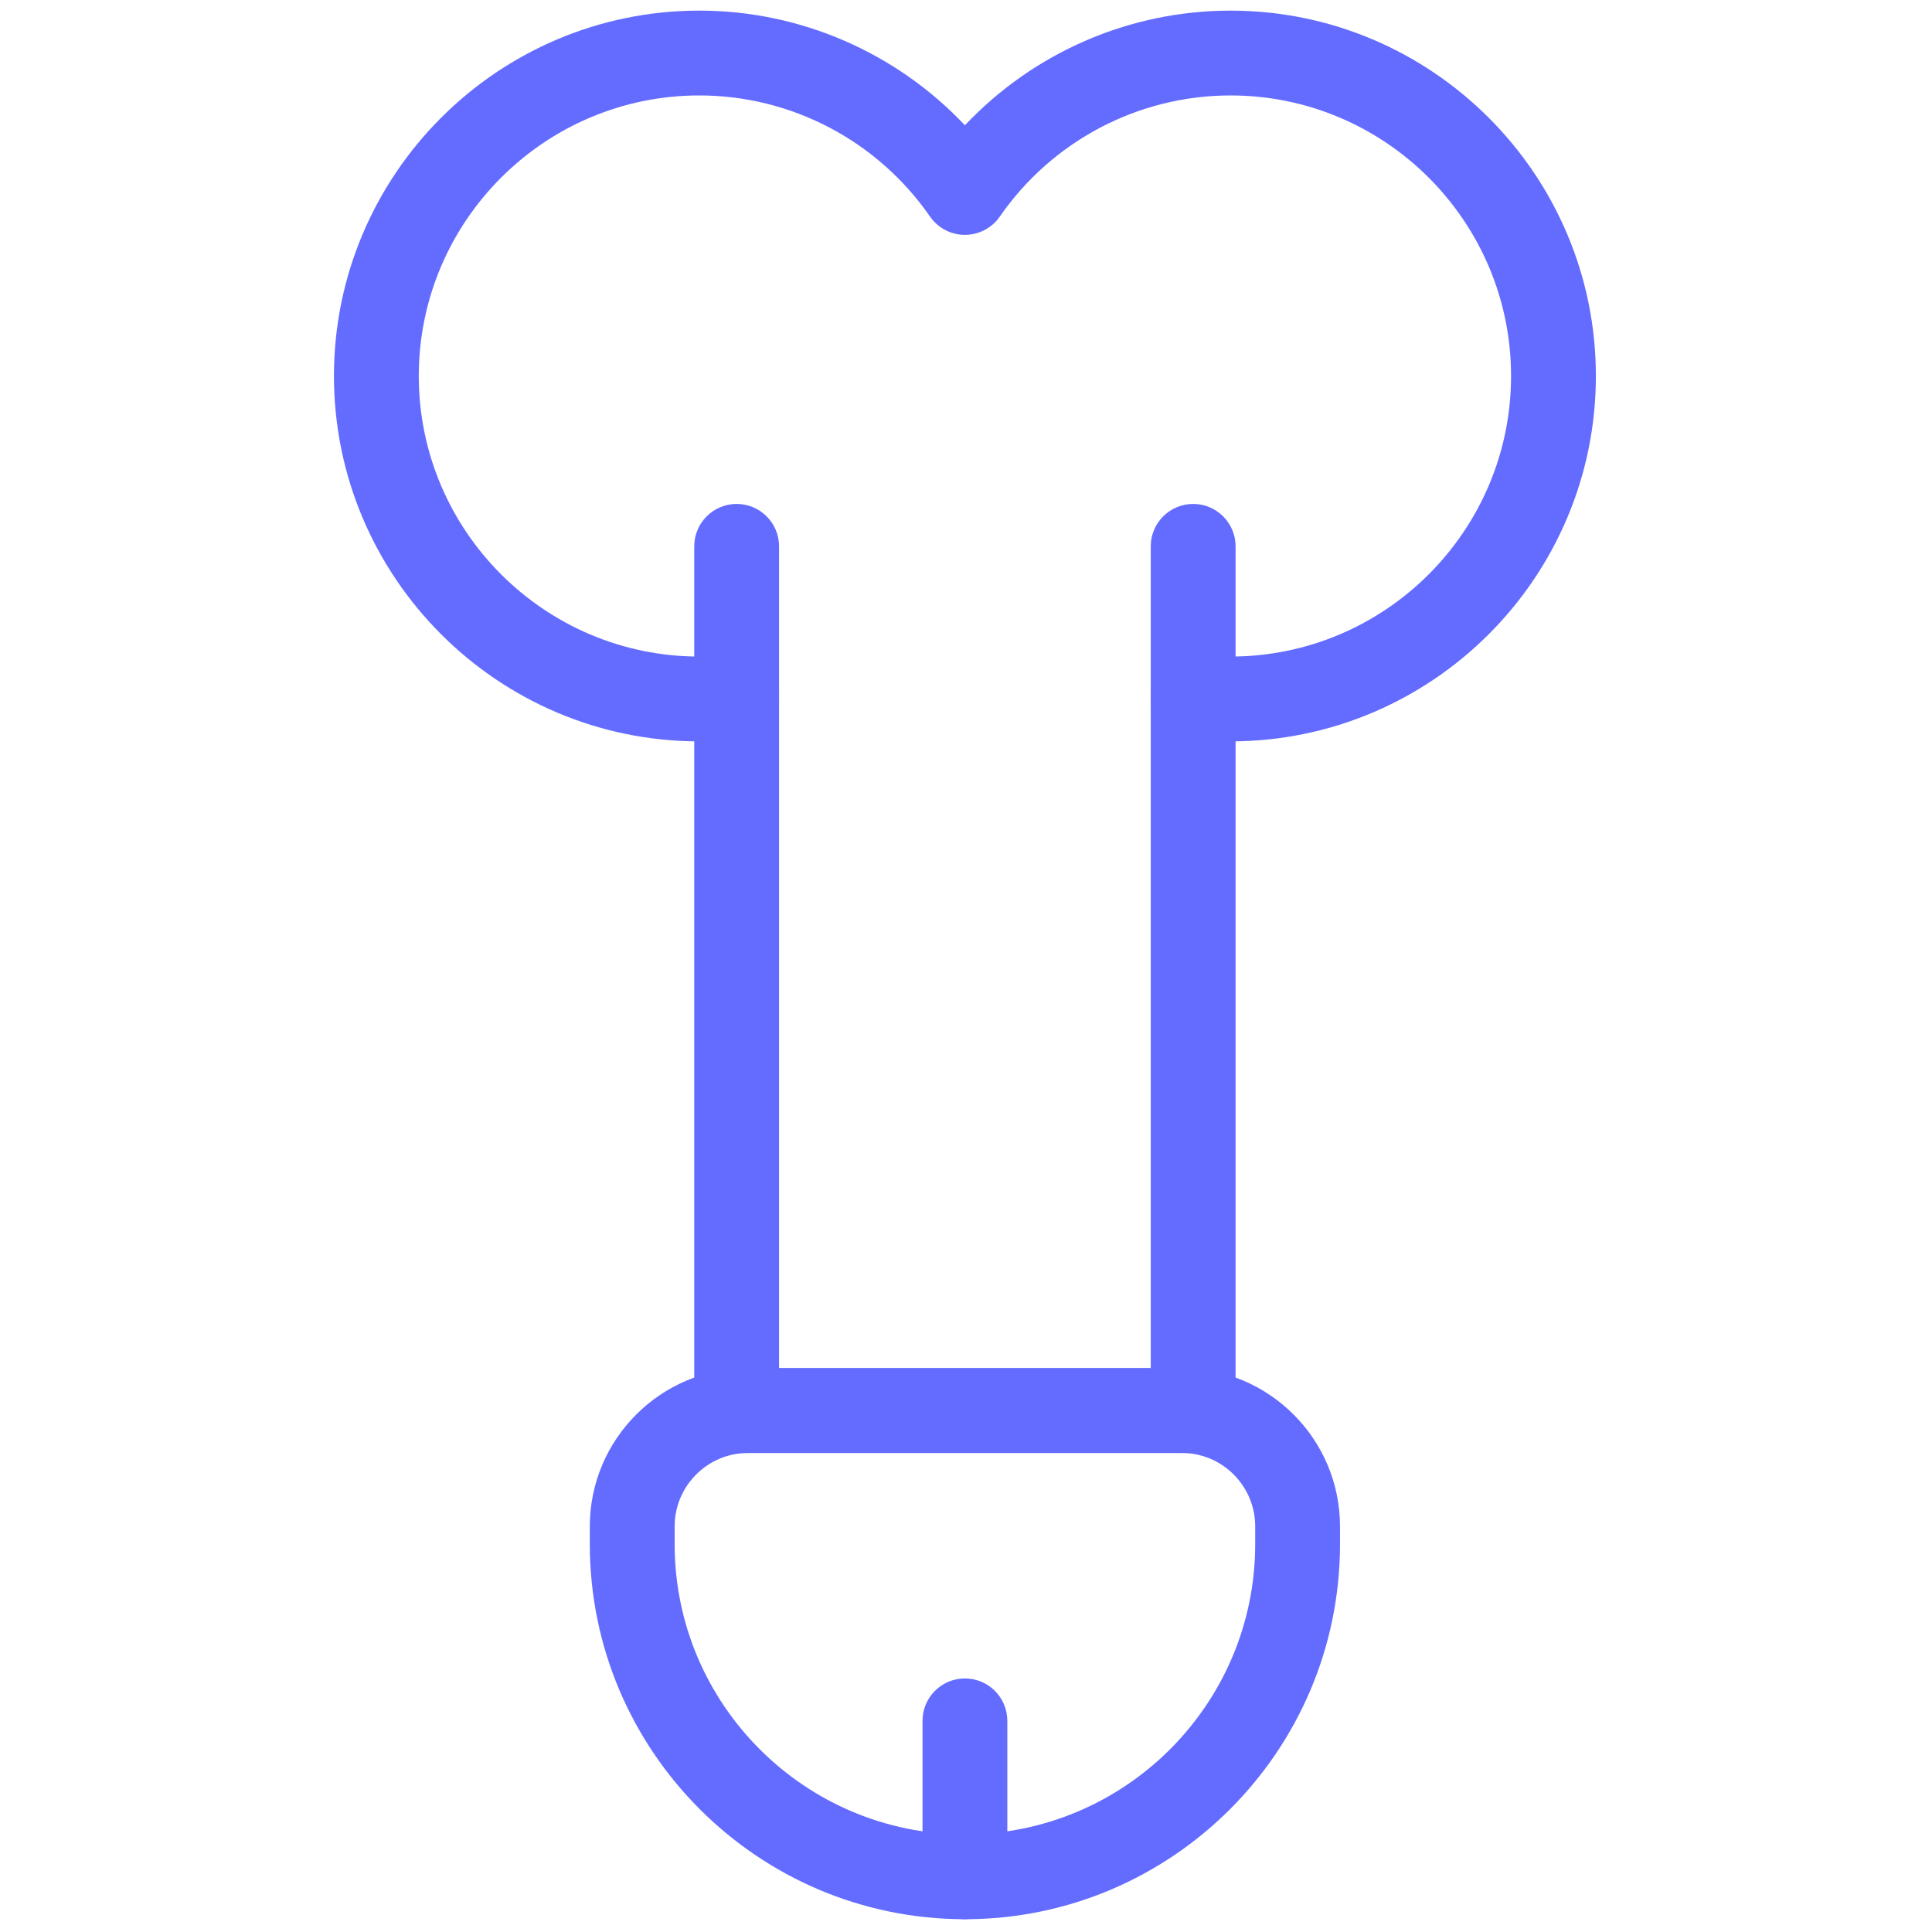
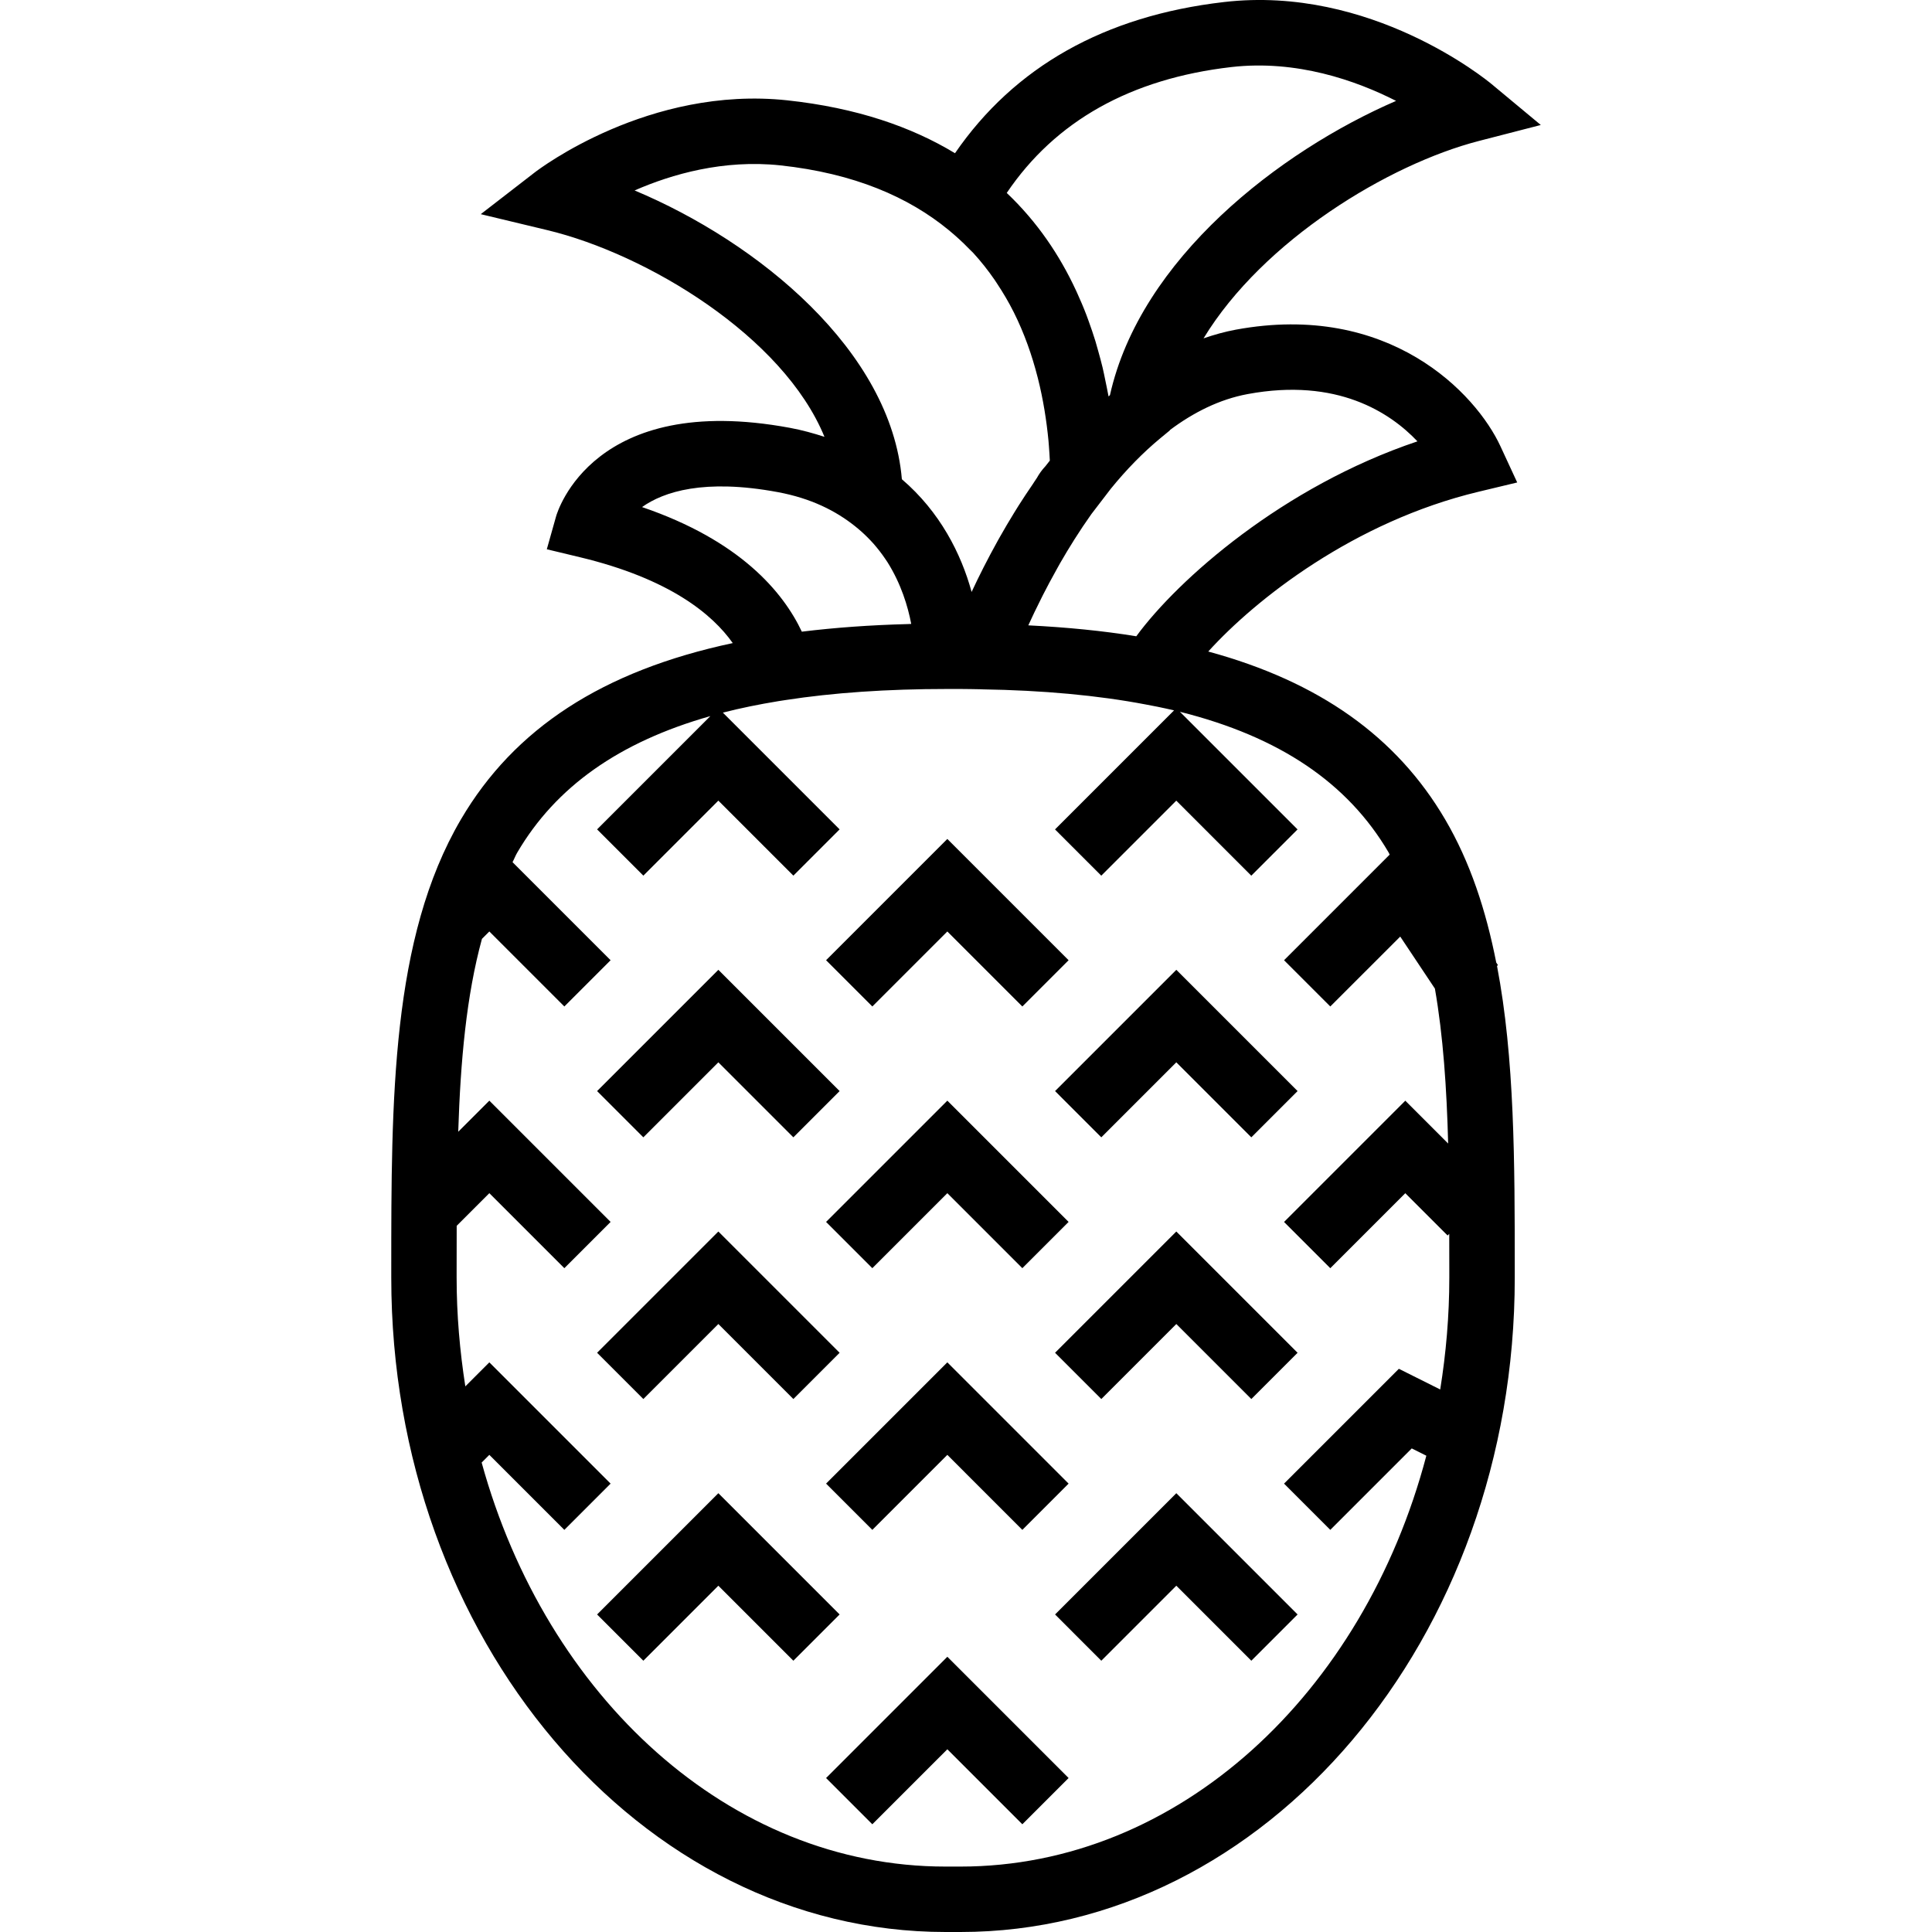
- <svg xmlns="http://www.w3.org/2000/svg" version="1.1" width="256" height="256" viewBox="0 0 256 256" xml:space="preserve">
-   <defs>
- </defs>
-   <g style="stroke: none; stroke-width: 0; stroke-dasharray: none; stroke-linecap: butt; stroke-linejoin: miter; stroke-miterlimit: 10; fill: none; fill-rule: nonzero; opacity: 1;" transform="translate(1.406593 1.406593) scale(2.81 2.81)">
-     <path d="M 57.523 34.459 c -0.664 0 -1.333 -0.038 -1.988 -0.114 c -1.098 -0.126 -1.885 -1.118 -1.759 -2.215 c 0.127 -1.098 1.137 -1.88 2.216 -1.758 c 0.505 0.058 1.02 0.087 1.531 0.087 c 7.295 0 13.23 -5.935 13.23 -13.229 S 64.818 4 57.523 4 c -4.335 0 -8.402 2.136 -10.879 5.713 c -0.374 0.54 -0.988 0.861 -1.645 0.861 s -1.271 -0.322 -1.644 -0.861 C 40.878 6.136 36.812 4 32.476 4 c -7.295 0 -13.229 5.935 -13.229 13.23 s 5.935 13.229 13.229 13.229 c 0.512 0 1.027 -0.029 1.532 -0.087 c 1.101 -0.125 2.089 0.661 2.215 1.758 c 0.126 1.097 -0.661 2.089 -1.758 2.215 c -0.656 0.076 -1.325 0.114 -1.989 0.114 c -9.5 0 -17.229 -7.729 -17.229 -17.229 S 22.976 0 32.476 0 C 37.247 0 41.768 1.984 45 5.407 C 48.232 1.984 52.753 0 57.523 0 c 9.501 0 17.23 7.729 17.23 17.23 S 67.024 34.459 57.523 34.459 z" style="stroke: none; stroke-width: 1; stroke-dasharray: none; stroke-linecap: butt; stroke-linejoin: miter; stroke-miterlimit: 10; fill: #646cff; fill-rule: nonzero; opacity: 1;" transform=" matrix(1 0 0 1 0 0) " stroke-linecap="round" />
-     <path d="M 55.764 68.014 H 34.236 c -1.104 0 -2 -0.896 -2 -2 V 25.262 c 0 -1.104 0.896 -2 2 -2 s 2 0.896 2 2 v 38.751 h 17.527 V 25.262 c 0 -1.104 0.896 -2 2 -2 s 2 0.896 2 2 v 40.751 C 57.764 67.118 56.868 68.014 55.764 68.014 z" style="stroke: none; stroke-width: 1; stroke-dasharray: none; stroke-linecap: butt; stroke-linejoin: miter; stroke-miterlimit: 10; fill: #646cff; fill-rule: nonzero; opacity: 1;" transform=" matrix(1 0 0 1 0 0) " stroke-linecap="round" />
-     <path d="M 45 90 c -9.753 0 -17.688 -7.935 -17.688 -17.688 v -0.836 c 0 -4.115 3.348 -7.463 7.462 -7.463 h 20.451 c 4.114 0 7.462 3.348 7.462 7.463 v 0.836 C 62.688 82.065 54.753 90 45 90 z M 34.774 68.014 c -1.909 0 -3.462 1.554 -3.462 3.463 v 0.836 C 31.312 79.859 37.453 86 45 86 c 7.547 0 13.688 -6.141 13.688 -13.688 v -0.836 c 0 -1.909 -1.553 -3.463 -3.462 -3.463 H 34.774 z" style="stroke: none; stroke-width: 1; stroke-dasharray: none; stroke-linecap: butt; stroke-linejoin: miter; stroke-miterlimit: 10; fill: #646cff; fill-rule: nonzero; opacity: 1;" transform=" matrix(1 0 0 1 0 0) " stroke-linecap="round" />
-     <path d="M 45 90 c -1.104 0 -2 -0.896 -2 -2 v -7.354 c 0 -1.104 0.896 -2 2 -2 s 2 0.896 2 2 V 88 C 47 89.104 46.104 90 45 90 z" style="stroke: none; stroke-width: 1; stroke-dasharray: none; stroke-linecap: butt; stroke-linejoin: miter; stroke-miterlimit: 10; fill: #646cff; fill-rule: nonzero; opacity: 1;" transform=" matrix(1 0 0 1 0 0) " stroke-linecap="round" />
+ <svg xmlns="http://www.w3.org/2000/svg" version="1.1" id="Capa_1" x="0px" y="0px" viewBox="0 0 59.061 59.061" style="enable-background:new 0 0 59.061 59.061;" xml:space="preserve">
+   <g>
+     <path d="M45.193,15.034l1.188-0.285l-0.513-1.108c-0.747-1.613-3.4-4.428-8.09-3.563c-0.339,0.063-0.666,0.155-0.986,0.266   c1.825-3,5.66-5.323,8.418-6.035l1.892-0.488L45.6,2.572c-0.149-0.124-3.694-3.034-8.188-2.509   c-3.648,0.422-6.402,1.981-8.218,4.621c-1.33-0.806-3.009-1.389-5.127-1.617c-4.225-0.452-7.578,2.095-7.719,2.203l-1.651,1.277   l2.03,0.487c3.042,0.729,7.215,3.243,8.477,6.32c-0.334-0.108-0.682-0.206-1.061-0.276c-5.998-1.11-7.101,2.556-7.145,2.712   l-0.282,1.001l1.012,0.243c2.756,0.661,4.057,1.753,4.672,2.625c-3.981,0.848-6.68,2.613-8.309,5.389   c-2.131,3.63-2.13,8.567-2.13,13.793v0.22c0,11.028,7.602,20,16.945,20h0.456c9.343,0,16.944-8.972,16.944-20v-0.22   c0-3.308-0.003-6.497-0.543-9.315l0.031-0.02l-0.054-0.081c-0.314-1.595-0.797-3.073-1.563-4.377   c-1.479-2.52-3.841-4.207-7.241-5.131C38.386,18.315,41.398,15.944,45.193,15.034z M37.642,2.05   c1.993-0.228,3.804,0.408,5.036,1.034c-3.563,1.541-7.815,4.823-8.747,8.995c-0.015,0.013-0.028,0.027-0.042,0.04   c-0.004-0.021-0.009-0.042-0.013-0.063c-0.024-0.134-0.054-0.271-0.082-0.408c-0.028-0.135-0.054-0.269-0.086-0.405   c-0.04-0.168-0.087-0.337-0.134-0.507c-0.028-0.101-0.055-0.201-0.086-0.303c-0.062-0.203-0.132-0.406-0.205-0.609   c-0.023-0.062-0.044-0.124-0.068-0.186c-0.09-0.237-0.19-0.471-0.297-0.705c-0.01-0.022-0.02-0.043-0.03-0.065   c-0.493-1.06-1.174-2.081-2.112-2.97C32.26,3.7,34.565,2.405,37.642,2.05z M19.4,5.822c1.14-0.499,2.718-0.951,4.453-0.767   C26.12,5.299,27.78,6.029,29,7.032c0.223,0.184,0.433,0.375,0.626,0.576c0.041,0.042,0.087,0.082,0.127,0.125   c0.239,0.261,0.454,0.535,0.649,0.817c0.026,0.037,0.049,0.075,0.074,0.112c0.188,0.283,0.359,0.573,0.508,0.87   c0.003,0.005,0.005,0.01,0.008,0.015c0.322,0.645,0.557,1.316,0.727,1.982c0.003,0.01,0.005,0.02,0.008,0.03   c0.165,0.654,0.266,1.301,0.325,1.914c0.005,0.054,0.008,0.108,0.013,0.162c0.013,0.153,0.02,0.298,0.028,0.446   c-0.043,0.056-0.09,0.112-0.132,0.168c-0.113,0.119-0.201,0.248-0.262,0.359c-0.048,0.068-0.088,0.135-0.134,0.203   c-0.148,0.215-0.289,0.428-0.424,0.641c-0.046,0.074-0.091,0.146-0.136,0.219c-0.156,0.253-0.302,0.501-0.44,0.746   c-0.019,0.033-0.038,0.066-0.056,0.099c-0.32,0.575-0.59,1.113-0.807,1.58c-0.319-1.169-0.967-2.449-2.132-3.446   C27.238,10.724,23.178,7.405,19.4,5.822z M24.513,19.312c-0.577-1.222-1.894-2.79-4.886-3.811c0.66-0.468,1.896-0.875,4.15-0.457   c1.018,0.189,1.772,0.573,2.355,1.037c0.138,0.11,0.267,0.224,0.385,0.343c0.064,0.065,0.127,0.129,0.186,0.196   c0.129,0.149,0.249,0.301,0.353,0.456c0.025,0.037,0.051,0.073,0.074,0.11c0.418,0.665,0.624,1.351,0.726,1.887   c-0.037,0.001-0.071,0.004-0.108,0.005c-1.147,0.03-2.22,0.108-3.227,0.231C24.518,19.311,24.515,19.312,24.513,19.312z    M42.45,26.06c0.012,0.021,0.02,0.044,0.032,0.065l-3.229,3.229l1.414,1.414l2.138-2.137l1.06,1.591   c0.253,1.451,0.36,3.039,0.405,4.736l-1.31-1.31l-3.707,3.707l1.414,1.414l2.293-2.293l1.293,1.293l0.05-0.05   c0.001,0.373,0.002,0.742,0.002,1.122v0.22c0,1.168-0.1,2.308-0.278,3.415l-1.264-0.632l-3.51,3.51l1.414,1.414l2.49-2.49   l0.446,0.223c-1.919,7.274-7.577,12.56-14.243,12.56h-0.456c-6.601,0-12.207-5.187-14.18-12.351l0.235-0.235l2.293,2.293   l1.414-1.414l-3.707-3.707l-0.734,0.734c-0.168-1.078-0.266-2.185-0.266-3.32v-0.22c0-0.464,0.001-0.916,0.002-1.368l0.998-0.998   l2.293,2.293l1.414-1.414l-3.707-3.707l-0.951,0.951c0.07-2.167,0.249-4.157,0.725-5.897l0.226-0.226l2.293,2.293l1.414-1.414   l-2.998-2.998c0.052-0.096,0.09-0.202,0.146-0.296c1.177-2.006,3.108-3.376,5.902-4.169l-3.463,3.463l1.414,1.414l2.293-2.293   l2.293,2.293l1.414-1.414l-3.569-3.569c0.535-0.138,1.103-0.253,1.699-0.351l0.213-0.033c1.458-0.225,3.104-0.339,4.95-0.339h0.4   c0.216,0,0.422,0.006,0.633,0.009l0.021,0.002c1.871,0.029,3.557,0.185,5.012,0.463l0.363,0.07c0.169,0.036,0.338,0.071,0.502,0.11   l-3.639,3.639l1.414,1.414l2.293-2.293l2.293,2.293l1.414-1.414l-3.596-3.596C39.128,22.526,41.206,23.941,42.45,26.06z    M31.438,19.117c-0.001,0-0.002,0-0.003,0c0.114-0.251,0.249-0.532,0.399-0.83c0.018-0.036,0.036-0.071,0.054-0.108   c0.06-0.118,0.125-0.241,0.19-0.364c0.073-0.136,0.148-0.274,0.227-0.415c0.033-0.06,0.065-0.118,0.099-0.178   c0.137-0.238,0.282-0.481,0.438-0.727c0.003-0.005,0.006-0.009,0.009-0.014c0.161-0.254,0.332-0.511,0.513-0.766l0.595-0.776   c0.473-0.582,0.982-1.104,1.517-1.546l0.285-0.235l0.002-0.011c0.722-0.54,1.516-0.94,2.377-1.1   c2.733-0.508,4.357,0.564,5.191,1.445c-4.115,1.383-7.318,4.218-8.595,5.959C33.718,19.284,32.615,19.176,31.438,19.117z" />
+     <polygon points="21.96,45.647 18.253,49.354 19.667,50.768 21.96,48.475 24.253,50.768 25.667,49.354  " />
+     <polygon points="25.253,54.354 26.667,55.768 28.96,53.475 31.253,55.768 32.667,54.354 28.96,50.647  " />
+     <polygon points="32.253,49.354 33.667,50.768 35.96,48.475 38.253,50.768 39.667,49.354 35.96,45.647  " />
+     <polygon points="21.96,40.475 24.253,42.768 25.667,41.354 21.96,37.647 18.253,41.354 19.667,42.768  " />
+     <polygon points="25.253,45.354 26.667,46.768 28.96,44.475 31.253,46.768 32.667,45.354 28.96,41.647  " />
+     <polygon points="32.253,41.354 33.667,42.768 35.96,40.475 38.253,42.768 39.667,41.354 35.96,37.647  " />
+     <polygon points="21.96,32.475 24.253,34.768 25.667,33.354 21.96,29.647 18.253,33.354 19.667,34.768  " />
+     <polygon points="28.96,33.647 25.253,37.354 26.667,38.768 28.96,36.475 31.253,38.768 32.667,37.354  " />
+     <polygon points="32.253,33.354 33.667,34.768 35.96,32.475 38.253,34.768 39.667,33.354 35.96,29.647  " />
+     <polygon points="28.96,28.475 31.253,30.768 32.667,29.354 28.96,25.647 25.253,29.354 26.667,30.768  " />
  </g>
</svg>
